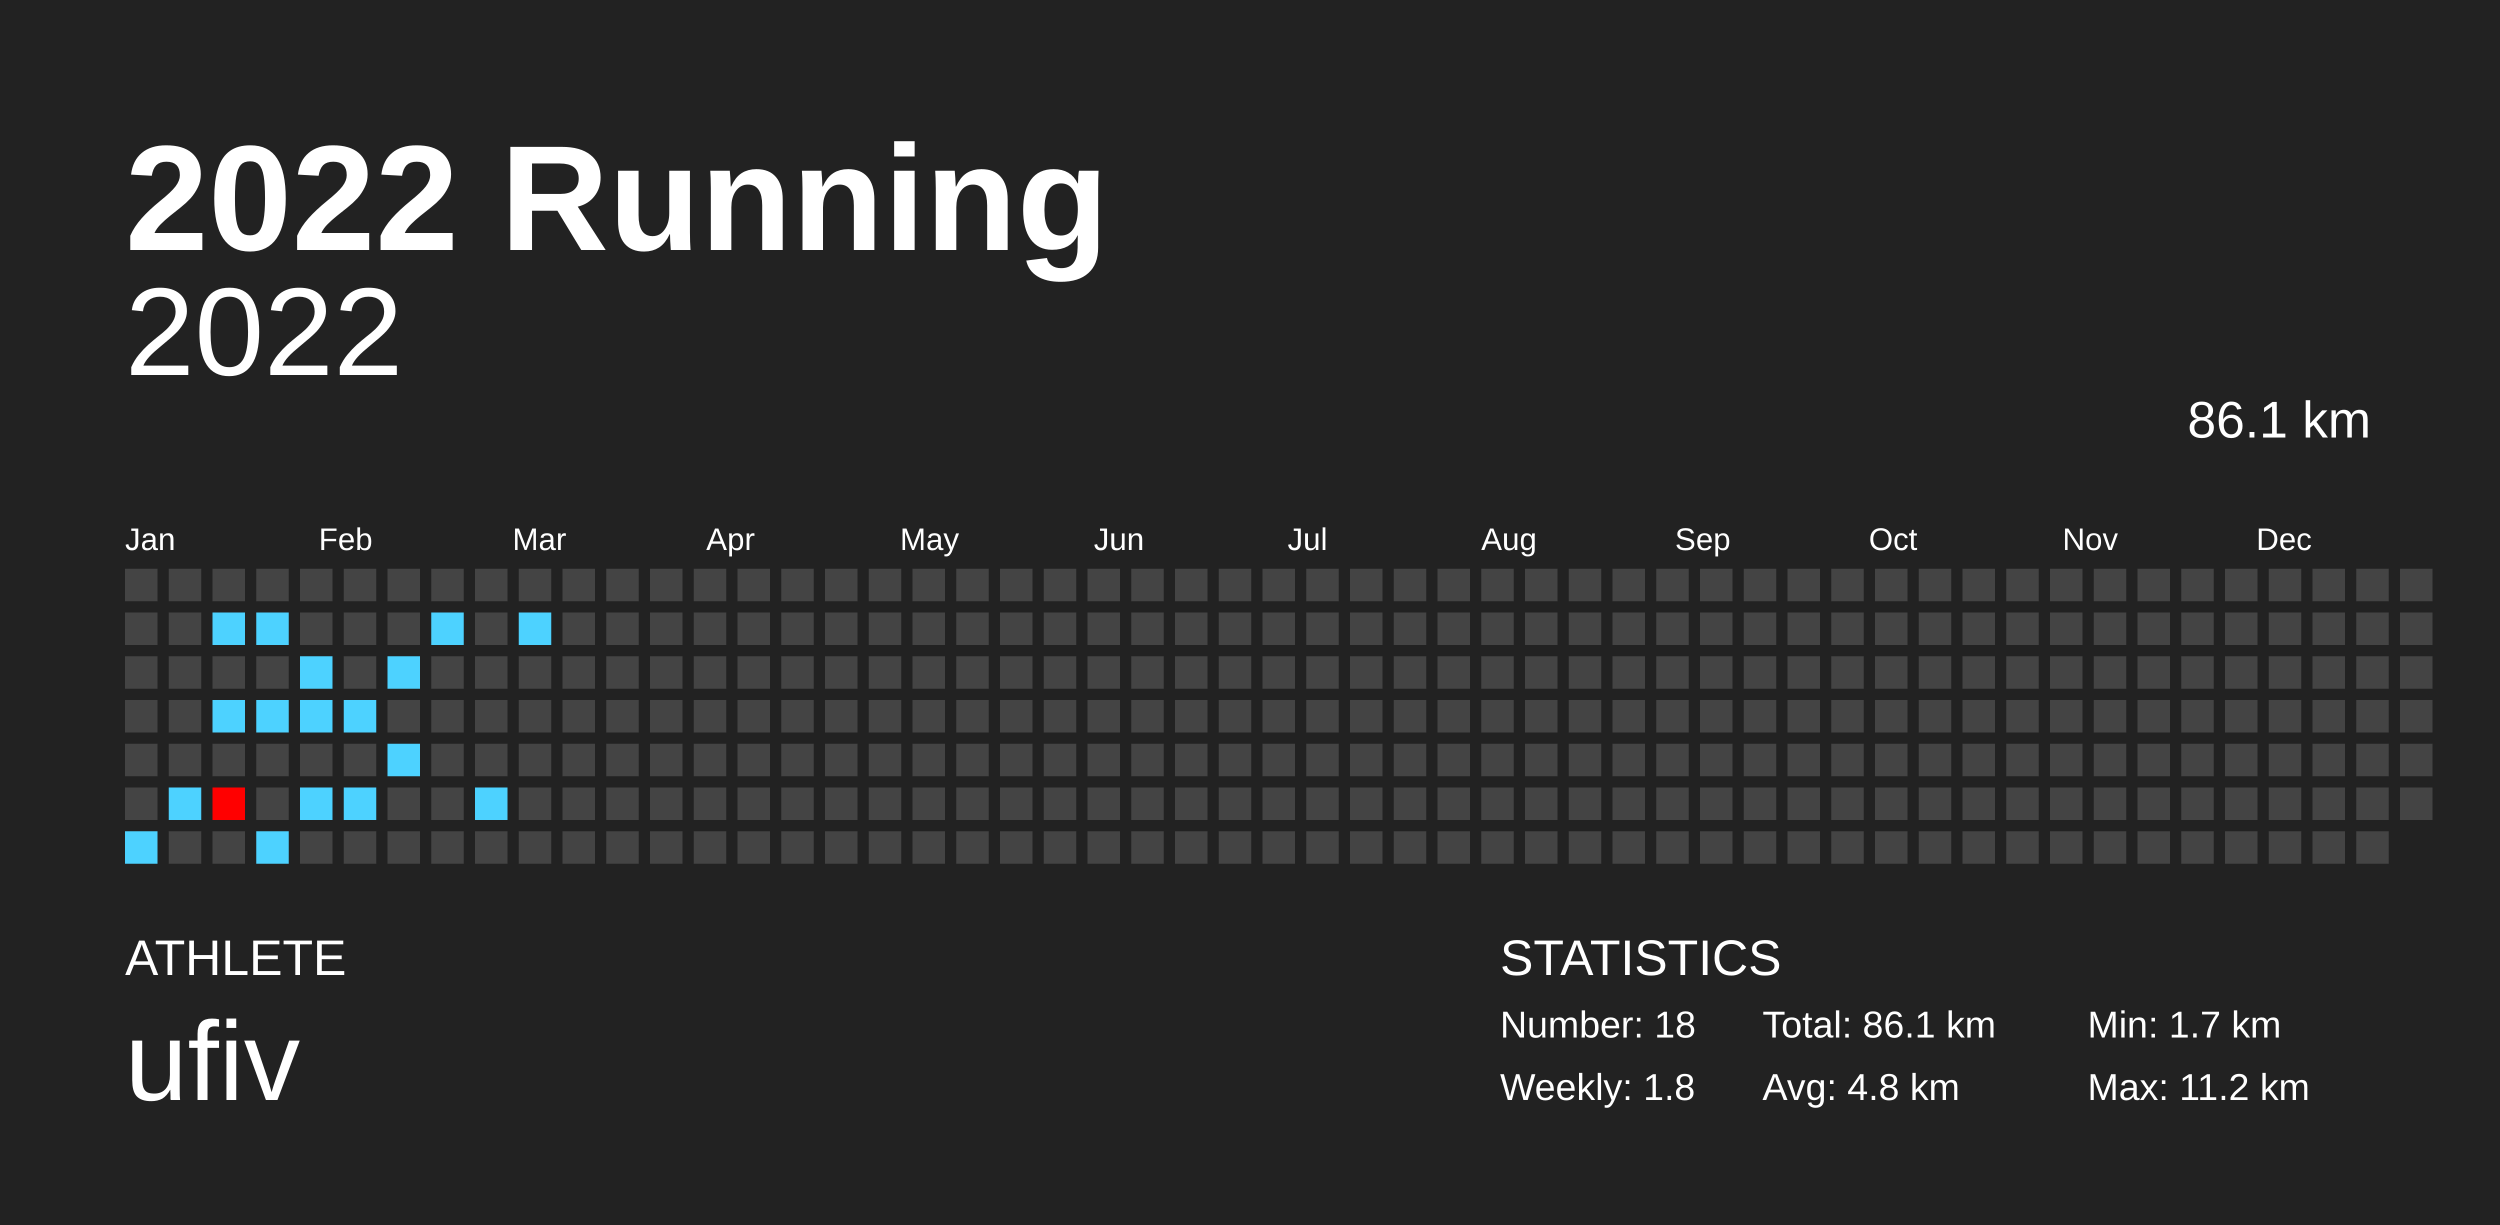
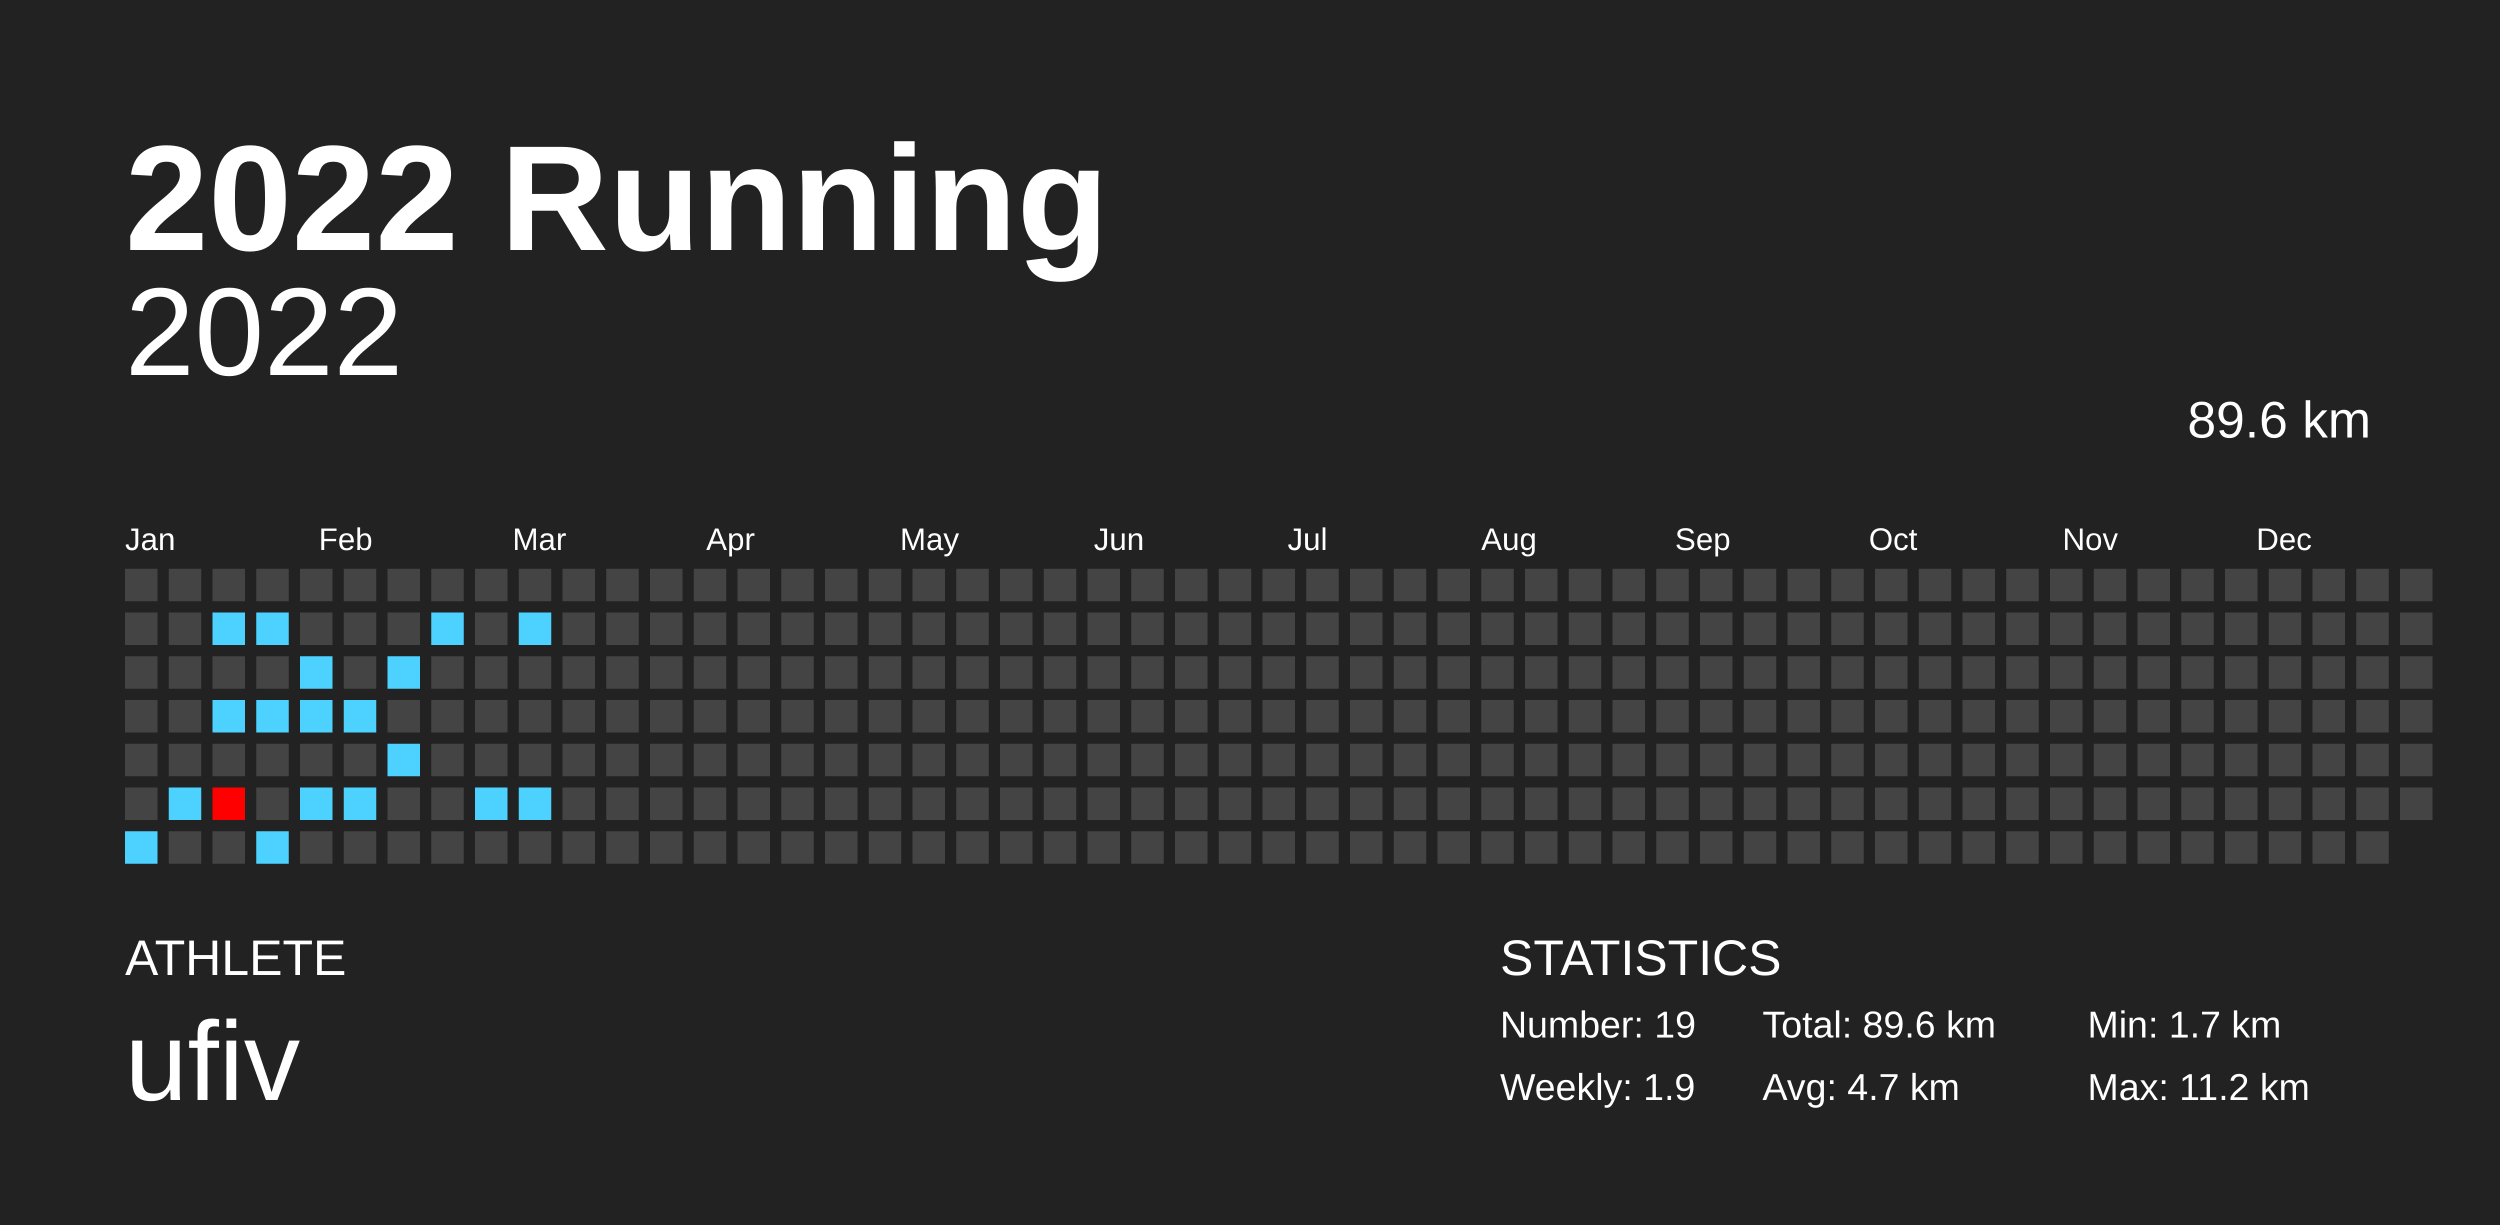
<svg xmlns="http://www.w3.org/2000/svg" baseProfile="full" height="98mm" version="1.1" viewBox="0,0,200,98" width="200mm">
  <defs />
  <rect fill="#222222" height="98" width="200" x="0" y="0" />
  <text fill="#FFFFFF" style="font-size:12px; font-family:Arial; font-weight:bold;" x="10" y="20">2022 Running</text>
  <text fill="#FFFFFF" style="font-size:4px; font-family:Arial" x="10" y="78">ATHLETE</text>
  <text fill="#FFFFFF" style="font-size:9px; font-family:Arial" x="10" y="88">ufiv</text>
  <text fill="#FFFFFF" style="font-size:4px; font-family:Arial" x="120" y="78">STATISTICS</text>
-   <text fill="#FFFFFF" style="font-size:3px; font-family:Arial" x="120" y="83">Number: 18</text>
-   <text fill="#FFFFFF" style="font-size:3px; font-family:Arial" x="120" y="88">Weekly: 1.8</text>
-   <text fill="#FFFFFF" style="font-size:3px; font-family:Arial" x="141" y="83">Total: 86.1 km</text>
-   <text fill="#FFFFFF" style="font-size:3px; font-family:Arial" x="141" y="88">Avg: 4.8 km</text>
+   <text fill="#FFFFFF" style="font-size:3px; font-family:Arial" x="120" y="83">Number: 19</text>
+   <text fill="#FFFFFF" style="font-size:3px; font-family:Arial" x="120" y="88">Weekly: 1.9</text>
+   <text fill="#FFFFFF" style="font-size:3px; font-family:Arial" x="141" y="83">Total: 89.6 km</text>
+   <text fill="#FFFFFF" style="font-size:3px; font-family:Arial" x="141" y="88">Avg: 4.7 km</text>
  <text fill="#FFFFFF" style="font-size:3px; font-family:Arial" x="167" y="83">Min: 1.7 km</text>
  <text fill="#FFFFFF" style="font-size:3px; font-family:Arial" x="167" y="88">Max: 11.2 km</text>
  <text alignment-baseline="hanging" fill="#FFFFFF" style="font-size:10.0px; font-family:Arial;" x="10" y="30">2022</text>
-   <text alignment-baseline="hanging" fill="#FFFFFF" style="font-size:4.125px; font-family:Arial;" x="175" y="35">86.1 km</text>
+   <text alignment-baseline="hanging" fill="#FFFFFF" style="font-size:4.125px; font-family:Arial;" x="175" y="35">89.6 km</text>
  <text fill="#FFFFFF" style="font-size:2.5px; font-family:Arial" x="10.0" y="44">Jan</text>
  <text fill="#FFFFFF" style="font-size:2.5px; font-family:Arial" x="25.5" y="44">Feb</text>
  <text fill="#FFFFFF" style="font-size:2.5px; font-family:Arial" x="41.0" y="44">Mar</text>
  <text fill="#FFFFFF" style="font-size:2.5px; font-family:Arial" x="56.5" y="44">Apr</text>
  <text fill="#FFFFFF" style="font-size:2.5px; font-family:Arial" x="72.0" y="44">May</text>
  <text fill="#FFFFFF" style="font-size:2.5px; font-family:Arial" x="87.5" y="44">Jun</text>
  <text fill="#FFFFFF" style="font-size:2.5px; font-family:Arial" x="103.0" y="44">Jul</text>
  <text fill="#FFFFFF" style="font-size:2.5px; font-family:Arial" x="118.5" y="44">Aug</text>
  <text fill="#FFFFFF" style="font-size:2.5px; font-family:Arial" x="134.0" y="44">Sep</text>
  <text fill="#FFFFFF" style="font-size:2.5px; font-family:Arial" x="149.5" y="44">Oct</text>
  <text fill="#FFFFFF" style="font-size:2.5px; font-family:Arial" x="165.0" y="44">Nov</text>
  <text fill="#FFFFFF" style="font-size:2.5px; font-family:Arial" x="180.5" y="44">Dec</text>
  <rect fill="#444444" height="2.6" width="2.6" x="10.0" y="45.5" />
  <rect fill="#444444" height="2.6" width="2.6" x="10.0" y="49.0" />
  <rect fill="#444444" height="2.6" width="2.6" x="10.0" y="52.5" />
  <rect fill="#444444" height="2.6" width="2.6" x="10.0" y="56.0" />
  <rect fill="#444444" height="2.6" width="2.6" x="10.0" y="59.5" />
  <rect fill="#444444" height="2.6" width="2.6" x="10.0" y="63.0" />
  <rect fill="#4dd2ff" height="2.6" width="2.6" x="10.0" y="66.5" />
  <rect fill="#444444" height="2.6" width="2.6" x="13.5" y="45.5" />
  <rect fill="#444444" height="2.6" width="2.6" x="13.5" y="49.0" />
  <rect fill="#444444" height="2.6" width="2.6" x="13.5" y="52.5" />
  <rect fill="#444444" height="2.6" width="2.6" x="13.5" y="56.0" />
  <rect fill="#444444" height="2.6" width="2.6" x="13.5" y="59.5" />
  <rect fill="#4dd2ff" height="2.6" width="2.6" x="13.5" y="63.0" />
  <rect fill="#444444" height="2.6" width="2.6" x="13.5" y="66.5" />
  <rect fill="#444444" height="2.6" width="2.6" x="17.0" y="45.5" />
  <rect fill="#4dd2ff" height="2.6" width="2.6" x="17.0" y="49.0" />
  <rect fill="#444444" height="2.6" width="2.6" x="17.0" y="52.5" />
  <rect fill="#4dd2ff" height="2.6" width="2.6" x="17.0" y="56.0" />
  <rect fill="#444444" height="2.6" width="2.6" x="17.0" y="59.5" />
  <rect fill="#ff0000" height="2.6" width="2.6" x="17.0" y="63.0" />
  <rect fill="#444444" height="2.6" width="2.6" x="17.0" y="66.5" />
  <rect fill="#444444" height="2.6" width="2.6" x="20.5" y="45.5" />
  <rect fill="#4dd2ff" height="2.6" width="2.6" x="20.5" y="49.0" />
  <rect fill="#444444" height="2.6" width="2.6" x="20.5" y="52.5" />
  <rect fill="#4dd2ff" height="2.6" width="2.6" x="20.5" y="56.0" />
  <rect fill="#444444" height="2.6" width="2.6" x="20.5" y="59.5" />
  <rect fill="#444444" height="2.6" width="2.6" x="20.5" y="63.0" />
  <rect fill="#4dd2ff" height="2.6" width="2.6" x="20.5" y="66.5" />
  <rect fill="#444444" height="2.6" width="2.6" x="24.0" y="45.5" />
  <rect fill="#444444" height="2.6" width="2.6" x="24.0" y="49.0" />
  <rect fill="#4dd2ff" height="2.6" width="2.6" x="24.0" y="52.5" />
  <rect fill="#4dd2ff" height="2.6" width="2.6" x="24.0" y="56.0" />
  <rect fill="#444444" height="2.6" width="2.6" x="24.0" y="59.5" />
  <rect fill="#4dd2ff" height="2.6" width="2.6" x="24.0" y="63.0" />
  <rect fill="#444444" height="2.6" width="2.6" x="24.0" y="66.5" />
  <rect fill="#444444" height="2.6" width="2.6" x="27.5" y="45.5" />
  <rect fill="#444444" height="2.6" width="2.6" x="27.5" y="49.0" />
  <rect fill="#444444" height="2.6" width="2.6" x="27.5" y="52.5" />
  <rect fill="#4dd2ff" height="2.6" width="2.6" x="27.5" y="56.0" />
  <rect fill="#444444" height="2.6" width="2.6" x="27.5" y="59.5" />
  <rect fill="#4dd2ff" height="2.6" width="2.6" x="27.5" y="63.0" />
  <rect fill="#444444" height="2.6" width="2.6" x="27.5" y="66.5" />
  <rect fill="#444444" height="2.6" width="2.6" x="31.0" y="45.5" />
  <rect fill="#444444" height="2.6" width="2.6" x="31.0" y="49.0" />
  <rect fill="#4dd2ff" height="2.6" width="2.6" x="31.0" y="52.5" />
  <rect fill="#444444" height="2.6" width="2.6" x="31.0" y="56.0" />
  <rect fill="#4dd2ff" height="2.6" width="2.6" x="31.0" y="59.5" />
  <rect fill="#444444" height="2.6" width="2.6" x="31.0" y="63.0" />
  <rect fill="#444444" height="2.6" width="2.6" x="31.0" y="66.5" />
  <rect fill="#444444" height="2.6" width="2.6" x="34.5" y="45.5" />
  <rect fill="#4dd2ff" height="2.6" width="2.6" x="34.5" y="49.0" />
  <rect fill="#444444" height="2.6" width="2.6" x="34.5" y="52.5" />
  <rect fill="#444444" height="2.6" width="2.6" x="34.5" y="56.0" />
  <rect fill="#444444" height="2.6" width="2.6" x="34.5" y="59.5" />
  <rect fill="#444444" height="2.6" width="2.6" x="34.5" y="63.0" />
  <rect fill="#444444" height="2.6" width="2.6" x="34.5" y="66.5" />
  <rect fill="#444444" height="2.6" width="2.6" x="38.0" y="45.5" />
  <rect fill="#444444" height="2.6" width="2.6" x="38.0" y="49.0" />
  <rect fill="#444444" height="2.6" width="2.6" x="38.0" y="52.5" />
  <rect fill="#444444" height="2.6" width="2.6" x="38.0" y="56.0" />
  <rect fill="#444444" height="2.6" width="2.6" x="38.0" y="59.5" />
  <rect fill="#4dd2ff" height="2.6" width="2.6" x="38.0" y="63.0" />
  <rect fill="#444444" height="2.6" width="2.6" x="38.0" y="66.5" />
  <rect fill="#444444" height="2.6" width="2.6" x="41.5" y="45.5" />
  <rect fill="#4dd2ff" height="2.6" width="2.6" x="41.5" y="49.0" />
  <rect fill="#444444" height="2.6" width="2.6" x="41.5" y="52.5" />
  <rect fill="#444444" height="2.6" width="2.6" x="41.5" y="56.0" />
  <rect fill="#444444" height="2.6" width="2.6" x="41.5" y="59.5" />
-   <rect fill="#444444" height="2.6" width="2.6" x="41.5" y="63.0" />
+   <rect fill="#4dd2ff" height="2.6" width="2.6" x="41.5" y="63.0" />
  <rect fill="#444444" height="2.6" width="2.6" x="41.5" y="66.5" />
  <rect fill="#444444" height="2.6" width="2.6" x="45.0" y="45.5" />
  <rect fill="#444444" height="2.6" width="2.6" x="45.0" y="49.0" />
  <rect fill="#444444" height="2.6" width="2.6" x="45.0" y="52.5" />
  <rect fill="#444444" height="2.6" width="2.6" x="45.0" y="56.0" />
  <rect fill="#444444" height="2.6" width="2.6" x="45.0" y="59.5" />
  <rect fill="#444444" height="2.6" width="2.6" x="45.0" y="63.0" />
  <rect fill="#444444" height="2.6" width="2.6" x="45.0" y="66.5" />
  <rect fill="#444444" height="2.6" width="2.6" x="48.5" y="45.5" />
  <rect fill="#444444" height="2.6" width="2.6" x="48.5" y="49.0" />
  <rect fill="#444444" height="2.6" width="2.6" x="48.5" y="52.5" />
  <rect fill="#444444" height="2.6" width="2.6" x="48.5" y="56.0" />
  <rect fill="#444444" height="2.6" width="2.6" x="48.5" y="59.5" />
  <rect fill="#444444" height="2.6" width="2.6" x="48.5" y="63.0" />
  <rect fill="#444444" height="2.6" width="2.6" x="48.5" y="66.5" />
  <rect fill="#444444" height="2.6" width="2.6" x="52.0" y="45.5" />
  <rect fill="#444444" height="2.6" width="2.6" x="52.0" y="49.0" />
  <rect fill="#444444" height="2.6" width="2.6" x="52.0" y="52.5" />
  <rect fill="#444444" height="2.6" width="2.6" x="52.0" y="56.0" />
  <rect fill="#444444" height="2.6" width="2.6" x="52.0" y="59.5" />
  <rect fill="#444444" height="2.6" width="2.6" x="52.0" y="63.0" />
  <rect fill="#444444" height="2.6" width="2.6" x="52.0" y="66.5" />
  <rect fill="#444444" height="2.6" width="2.6" x="55.5" y="45.5" />
  <rect fill="#444444" height="2.6" width="2.6" x="55.5" y="49.0" />
  <rect fill="#444444" height="2.6" width="2.6" x="55.5" y="52.5" />
  <rect fill="#444444" height="2.6" width="2.6" x="55.5" y="56.0" />
  <rect fill="#444444" height="2.6" width="2.6" x="55.5" y="59.5" />
  <rect fill="#444444" height="2.6" width="2.6" x="55.5" y="63.0" />
  <rect fill="#444444" height="2.6" width="2.6" x="55.5" y="66.5" />
  <rect fill="#444444" height="2.6" width="2.6" x="59.0" y="45.5" />
  <rect fill="#444444" height="2.6" width="2.6" x="59.0" y="49.0" />
  <rect fill="#444444" height="2.6" width="2.6" x="59.0" y="52.5" />
  <rect fill="#444444" height="2.6" width="2.6" x="59.0" y="56.0" />
  <rect fill="#444444" height="2.6" width="2.6" x="59.0" y="59.5" />
  <rect fill="#444444" height="2.6" width="2.6" x="59.0" y="63.0" />
  <rect fill="#444444" height="2.6" width="2.6" x="59.0" y="66.5" />
  <rect fill="#444444" height="2.6" width="2.6" x="62.5" y="45.5" />
  <rect fill="#444444" height="2.6" width="2.6" x="62.5" y="49.0" />
  <rect fill="#444444" height="2.6" width="2.6" x="62.5" y="52.5" />
  <rect fill="#444444" height="2.6" width="2.6" x="62.5" y="56.0" />
  <rect fill="#444444" height="2.6" width="2.6" x="62.5" y="59.5" />
  <rect fill="#444444" height="2.6" width="2.6" x="62.5" y="63.0" />
  <rect fill="#444444" height="2.6" width="2.6" x="62.5" y="66.5" />
  <rect fill="#444444" height="2.6" width="2.6" x="66.0" y="45.5" />
  <rect fill="#444444" height="2.6" width="2.6" x="66.0" y="49.0" />
  <rect fill="#444444" height="2.6" width="2.6" x="66.0" y="52.5" />
  <rect fill="#444444" height="2.6" width="2.6" x="66.0" y="56.0" />
  <rect fill="#444444" height="2.6" width="2.6" x="66.0" y="59.5" />
  <rect fill="#444444" height="2.6" width="2.6" x="66.0" y="63.0" />
  <rect fill="#444444" height="2.6" width="2.6" x="66.0" y="66.5" />
  <rect fill="#444444" height="2.6" width="2.6" x="69.5" y="45.5" />
  <rect fill="#444444" height="2.6" width="2.6" x="69.5" y="49.0" />
  <rect fill="#444444" height="2.6" width="2.6" x="69.5" y="52.5" />
  <rect fill="#444444" height="2.6" width="2.6" x="69.5" y="56.0" />
  <rect fill="#444444" height="2.6" width="2.6" x="69.5" y="59.5" />
  <rect fill="#444444" height="2.6" width="2.6" x="69.5" y="63.0" />
  <rect fill="#444444" height="2.6" width="2.6" x="69.5" y="66.5" />
  <rect fill="#444444" height="2.6" width="2.6" x="73.0" y="45.5" />
  <rect fill="#444444" height="2.6" width="2.6" x="73.0" y="49.0" />
  <rect fill="#444444" height="2.6" width="2.6" x="73.0" y="52.5" />
  <rect fill="#444444" height="2.6" width="2.6" x="73.0" y="56.0" />
  <rect fill="#444444" height="2.6" width="2.6" x="73.0" y="59.5" />
  <rect fill="#444444" height="2.6" width="2.6" x="73.0" y="63.0" />
  <rect fill="#444444" height="2.6" width="2.6" x="73.0" y="66.5" />
  <rect fill="#444444" height="2.6" width="2.6" x="76.5" y="45.5" />
  <rect fill="#444444" height="2.6" width="2.6" x="76.5" y="49.0" />
  <rect fill="#444444" height="2.6" width="2.6" x="76.5" y="52.5" />
  <rect fill="#444444" height="2.6" width="2.6" x="76.5" y="56.0" />
  <rect fill="#444444" height="2.6" width="2.6" x="76.5" y="59.5" />
  <rect fill="#444444" height="2.6" width="2.6" x="76.5" y="63.0" />
  <rect fill="#444444" height="2.6" width="2.6" x="76.5" y="66.5" />
  <rect fill="#444444" height="2.6" width="2.6" x="80.0" y="45.5" />
  <rect fill="#444444" height="2.6" width="2.6" x="80.0" y="49.0" />
  <rect fill="#444444" height="2.6" width="2.6" x="80.0" y="52.5" />
  <rect fill="#444444" height="2.6" width="2.6" x="80.0" y="56.0" />
  <rect fill="#444444" height="2.6" width="2.6" x="80.0" y="59.5" />
  <rect fill="#444444" height="2.6" width="2.6" x="80.0" y="63.0" />
  <rect fill="#444444" height="2.6" width="2.6" x="80.0" y="66.5" />
  <rect fill="#444444" height="2.6" width="2.6" x="83.5" y="45.5" />
  <rect fill="#444444" height="2.6" width="2.6" x="83.5" y="49.0" />
  <rect fill="#444444" height="2.6" width="2.6" x="83.5" y="52.5" />
  <rect fill="#444444" height="2.6" width="2.6" x="83.5" y="56.0" />
  <rect fill="#444444" height="2.6" width="2.6" x="83.5" y="59.5" />
  <rect fill="#444444" height="2.6" width="2.6" x="83.5" y="63.0" />
  <rect fill="#444444" height="2.6" width="2.6" x="83.5" y="66.5" />
  <rect fill="#444444" height="2.6" width="2.6" x="87.0" y="45.5" />
  <rect fill="#444444" height="2.6" width="2.6" x="87.0" y="49.0" />
  <rect fill="#444444" height="2.6" width="2.6" x="87.0" y="52.5" />
  <rect fill="#444444" height="2.6" width="2.6" x="87.0" y="56.0" />
  <rect fill="#444444" height="2.6" width="2.6" x="87.0" y="59.5" />
  <rect fill="#444444" height="2.6" width="2.6" x="87.0" y="63.0" />
  <rect fill="#444444" height="2.6" width="2.6" x="87.0" y="66.5" />
  <rect fill="#444444" height="2.6" width="2.6" x="90.5" y="45.5" />
  <rect fill="#444444" height="2.6" width="2.6" x="90.5" y="49.0" />
  <rect fill="#444444" height="2.6" width="2.6" x="90.5" y="52.5" />
  <rect fill="#444444" height="2.6" width="2.6" x="90.5" y="56.0" />
  <rect fill="#444444" height="2.6" width="2.6" x="90.5" y="59.5" />
  <rect fill="#444444" height="2.6" width="2.6" x="90.5" y="63.0" />
  <rect fill="#444444" height="2.6" width="2.6" x="90.5" y="66.5" />
  <rect fill="#444444" height="2.6" width="2.6" x="94.0" y="45.5" />
  <rect fill="#444444" height="2.6" width="2.6" x="94.0" y="49.0" />
  <rect fill="#444444" height="2.6" width="2.6" x="94.0" y="52.5" />
  <rect fill="#444444" height="2.6" width="2.6" x="94.0" y="56.0" />
  <rect fill="#444444" height="2.6" width="2.6" x="94.0" y="59.5" />
  <rect fill="#444444" height="2.6" width="2.6" x="94.0" y="63.0" />
  <rect fill="#444444" height="2.6" width="2.6" x="94.0" y="66.5" />
  <rect fill="#444444" height="2.6" width="2.6" x="97.5" y="45.5" />
  <rect fill="#444444" height="2.6" width="2.6" x="97.5" y="49.0" />
  <rect fill="#444444" height="2.6" width="2.6" x="97.5" y="52.5" />
  <rect fill="#444444" height="2.6" width="2.6" x="97.5" y="56.0" />
  <rect fill="#444444" height="2.6" width="2.6" x="97.5" y="59.5" />
  <rect fill="#444444" height="2.6" width="2.6" x="97.5" y="63.0" />
  <rect fill="#444444" height="2.6" width="2.6" x="97.5" y="66.5" />
  <rect fill="#444444" height="2.6" width="2.6" x="101.0" y="45.5" />
  <rect fill="#444444" height="2.6" width="2.6" x="101.0" y="49.0" />
  <rect fill="#444444" height="2.6" width="2.6" x="101.0" y="52.5" />
  <rect fill="#444444" height="2.6" width="2.6" x="101.0" y="56.0" />
  <rect fill="#444444" height="2.6" width="2.6" x="101.0" y="59.5" />
  <rect fill="#444444" height="2.6" width="2.6" x="101.0" y="63.0" />
  <rect fill="#444444" height="2.6" width="2.6" x="101.0" y="66.5" />
  <rect fill="#444444" height="2.6" width="2.6" x="104.5" y="45.5" />
  <rect fill="#444444" height="2.6" width="2.6" x="104.5" y="49.0" />
  <rect fill="#444444" height="2.6" width="2.6" x="104.5" y="52.5" />
  <rect fill="#444444" height="2.6" width="2.6" x="104.5" y="56.0" />
  <rect fill="#444444" height="2.6" width="2.6" x="104.5" y="59.5" />
  <rect fill="#444444" height="2.6" width="2.6" x="104.5" y="63.0" />
  <rect fill="#444444" height="2.6" width="2.6" x="104.5" y="66.5" />
  <rect fill="#444444" height="2.6" width="2.6" x="108.0" y="45.5" />
  <rect fill="#444444" height="2.6" width="2.6" x="108.0" y="49.0" />
  <rect fill="#444444" height="2.6" width="2.6" x="108.0" y="52.5" />
  <rect fill="#444444" height="2.6" width="2.6" x="108.0" y="56.0" />
  <rect fill="#444444" height="2.6" width="2.6" x="108.0" y="59.5" />
  <rect fill="#444444" height="2.6" width="2.6" x="108.0" y="63.0" />
  <rect fill="#444444" height="2.6" width="2.6" x="108.0" y="66.5" />
  <rect fill="#444444" height="2.6" width="2.6" x="111.5" y="45.5" />
  <rect fill="#444444" height="2.6" width="2.6" x="111.5" y="49.0" />
  <rect fill="#444444" height="2.6" width="2.6" x="111.5" y="52.5" />
  <rect fill="#444444" height="2.6" width="2.6" x="111.5" y="56.0" />
  <rect fill="#444444" height="2.6" width="2.6" x="111.5" y="59.5" />
  <rect fill="#444444" height="2.6" width="2.6" x="111.5" y="63.0" />
  <rect fill="#444444" height="2.6" width="2.6" x="111.5" y="66.5" />
  <rect fill="#444444" height="2.6" width="2.6" x="115.0" y="45.5" />
  <rect fill="#444444" height="2.6" width="2.6" x="115.0" y="49.0" />
  <rect fill="#444444" height="2.6" width="2.6" x="115.0" y="52.5" />
  <rect fill="#444444" height="2.6" width="2.6" x="115.0" y="56.0" />
  <rect fill="#444444" height="2.6" width="2.6" x="115.0" y="59.5" />
  <rect fill="#444444" height="2.6" width="2.6" x="115.0" y="63.0" />
  <rect fill="#444444" height="2.6" width="2.6" x="115.0" y="66.5" />
  <rect fill="#444444" height="2.6" width="2.6" x="118.5" y="45.5" />
  <rect fill="#444444" height="2.6" width="2.6" x="118.5" y="49.0" />
  <rect fill="#444444" height="2.6" width="2.6" x="118.5" y="52.5" />
  <rect fill="#444444" height="2.6" width="2.6" x="118.5" y="56.0" />
  <rect fill="#444444" height="2.6" width="2.6" x="118.5" y="59.5" />
  <rect fill="#444444" height="2.6" width="2.6" x="118.5" y="63.0" />
  <rect fill="#444444" height="2.6" width="2.6" x="118.5" y="66.5" />
  <rect fill="#444444" height="2.6" width="2.6" x="122.0" y="45.5" />
  <rect fill="#444444" height="2.6" width="2.6" x="122.0" y="49.0" />
  <rect fill="#444444" height="2.6" width="2.6" x="122.0" y="52.5" />
  <rect fill="#444444" height="2.6" width="2.6" x="122.0" y="56.0" />
  <rect fill="#444444" height="2.6" width="2.6" x="122.0" y="59.5" />
  <rect fill="#444444" height="2.6" width="2.6" x="122.0" y="63.0" />
  <rect fill="#444444" height="2.6" width="2.6" x="122.0" y="66.5" />
  <rect fill="#444444" height="2.6" width="2.6" x="125.5" y="45.5" />
  <rect fill="#444444" height="2.6" width="2.6" x="125.5" y="49.0" />
  <rect fill="#444444" height="2.6" width="2.6" x="125.5" y="52.5" />
  <rect fill="#444444" height="2.6" width="2.6" x="125.5" y="56.0" />
  <rect fill="#444444" height="2.6" width="2.6" x="125.5" y="59.5" />
  <rect fill="#444444" height="2.6" width="2.6" x="125.5" y="63.0" />
  <rect fill="#444444" height="2.6" width="2.6" x="125.5" y="66.5" />
  <rect fill="#444444" height="2.6" width="2.6" x="129.0" y="45.5" />
  <rect fill="#444444" height="2.6" width="2.6" x="129.0" y="49.0" />
  <rect fill="#444444" height="2.6" width="2.6" x="129.0" y="52.5" />
  <rect fill="#444444" height="2.6" width="2.6" x="129.0" y="56.0" />
  <rect fill="#444444" height="2.6" width="2.6" x="129.0" y="59.5" />
  <rect fill="#444444" height="2.6" width="2.6" x="129.0" y="63.0" />
  <rect fill="#444444" height="2.6" width="2.6" x="129.0" y="66.5" />
  <rect fill="#444444" height="2.6" width="2.6" x="132.5" y="45.5" />
  <rect fill="#444444" height="2.6" width="2.6" x="132.5" y="49.0" />
  <rect fill="#444444" height="2.6" width="2.6" x="132.5" y="52.5" />
  <rect fill="#444444" height="2.6" width="2.6" x="132.5" y="56.0" />
  <rect fill="#444444" height="2.6" width="2.6" x="132.5" y="59.5" />
  <rect fill="#444444" height="2.6" width="2.6" x="132.5" y="63.0" />
  <rect fill="#444444" height="2.6" width="2.6" x="132.5" y="66.5" />
  <rect fill="#444444" height="2.6" width="2.6" x="136.0" y="45.5" />
  <rect fill="#444444" height="2.6" width="2.6" x="136.0" y="49.0" />
  <rect fill="#444444" height="2.6" width="2.6" x="136.0" y="52.5" />
  <rect fill="#444444" height="2.6" width="2.6" x="136.0" y="56.0" />
  <rect fill="#444444" height="2.6" width="2.6" x="136.0" y="59.5" />
  <rect fill="#444444" height="2.6" width="2.6" x="136.0" y="63.0" />
  <rect fill="#444444" height="2.6" width="2.6" x="136.0" y="66.5" />
  <rect fill="#444444" height="2.6" width="2.6" x="139.5" y="45.5" />
  <rect fill="#444444" height="2.6" width="2.6" x="139.5" y="49.0" />
  <rect fill="#444444" height="2.6" width="2.6" x="139.5" y="52.5" />
  <rect fill="#444444" height="2.6" width="2.6" x="139.5" y="56.0" />
  <rect fill="#444444" height="2.6" width="2.6" x="139.5" y="59.5" />
  <rect fill="#444444" height="2.6" width="2.6" x="139.5" y="63.0" />
  <rect fill="#444444" height="2.6" width="2.6" x="139.5" y="66.5" />
  <rect fill="#444444" height="2.6" width="2.6" x="143.0" y="45.5" />
  <rect fill="#444444" height="2.6" width="2.6" x="143.0" y="49.0" />
  <rect fill="#444444" height="2.6" width="2.6" x="143.0" y="52.5" />
  <rect fill="#444444" height="2.6" width="2.6" x="143.0" y="56.0" />
  <rect fill="#444444" height="2.6" width="2.6" x="143.0" y="59.5" />
  <rect fill="#444444" height="2.6" width="2.6" x="143.0" y="63.0" />
  <rect fill="#444444" height="2.6" width="2.6" x="143.0" y="66.5" />
  <rect fill="#444444" height="2.6" width="2.6" x="146.5" y="45.5" />
  <rect fill="#444444" height="2.6" width="2.6" x="146.5" y="49.0" />
  <rect fill="#444444" height="2.6" width="2.6" x="146.5" y="52.5" />
  <rect fill="#444444" height="2.6" width="2.6" x="146.5" y="56.0" />
  <rect fill="#444444" height="2.6" width="2.6" x="146.5" y="59.5" />
  <rect fill="#444444" height="2.6" width="2.6" x="146.5" y="63.0" />
  <rect fill="#444444" height="2.6" width="2.6" x="146.5" y="66.5" />
  <rect fill="#444444" height="2.6" width="2.6" x="150.0" y="45.5" />
  <rect fill="#444444" height="2.6" width="2.6" x="150.0" y="49.0" />
  <rect fill="#444444" height="2.6" width="2.6" x="150.0" y="52.5" />
  <rect fill="#444444" height="2.6" width="2.6" x="150.0" y="56.0" />
  <rect fill="#444444" height="2.6" width="2.6" x="150.0" y="59.5" />
  <rect fill="#444444" height="2.6" width="2.6" x="150.0" y="63.0" />
  <rect fill="#444444" height="2.6" width="2.6" x="150.0" y="66.5" />
  <rect fill="#444444" height="2.6" width="2.6" x="153.5" y="45.5" />
  <rect fill="#444444" height="2.6" width="2.6" x="153.5" y="49.0" />
  <rect fill="#444444" height="2.6" width="2.6" x="153.5" y="52.5" />
  <rect fill="#444444" height="2.6" width="2.6" x="153.5" y="56.0" />
  <rect fill="#444444" height="2.6" width="2.6" x="153.5" y="59.5" />
  <rect fill="#444444" height="2.6" width="2.6" x="153.5" y="63.0" />
  <rect fill="#444444" height="2.6" width="2.6" x="153.5" y="66.5" />
  <rect fill="#444444" height="2.6" width="2.6" x="157.0" y="45.5" />
  <rect fill="#444444" height="2.6" width="2.6" x="157.0" y="49.0" />
  <rect fill="#444444" height="2.6" width="2.6" x="157.0" y="52.5" />
  <rect fill="#444444" height="2.6" width="2.6" x="157.0" y="56.0" />
  <rect fill="#444444" height="2.6" width="2.6" x="157.0" y="59.5" />
  <rect fill="#444444" height="2.6" width="2.6" x="157.0" y="63.0" />
  <rect fill="#444444" height="2.6" width="2.6" x="157.0" y="66.5" />
  <rect fill="#444444" height="2.6" width="2.6" x="160.5" y="45.5" />
  <rect fill="#444444" height="2.6" width="2.6" x="160.5" y="49.0" />
  <rect fill="#444444" height="2.6" width="2.6" x="160.5" y="52.5" />
  <rect fill="#444444" height="2.6" width="2.6" x="160.5" y="56.0" />
  <rect fill="#444444" height="2.6" width="2.6" x="160.5" y="59.5" />
  <rect fill="#444444" height="2.6" width="2.6" x="160.5" y="63.0" />
  <rect fill="#444444" height="2.6" width="2.6" x="160.5" y="66.5" />
  <rect fill="#444444" height="2.6" width="2.6" x="164.0" y="45.5" />
  <rect fill="#444444" height="2.6" width="2.6" x="164.0" y="49.0" />
  <rect fill="#444444" height="2.6" width="2.6" x="164.0" y="52.5" />
  <rect fill="#444444" height="2.6" width="2.6" x="164.0" y="56.0" />
  <rect fill="#444444" height="2.6" width="2.6" x="164.0" y="59.5" />
  <rect fill="#444444" height="2.6" width="2.6" x="164.0" y="63.0" />
  <rect fill="#444444" height="2.6" width="2.6" x="164.0" y="66.5" />
  <rect fill="#444444" height="2.6" width="2.6" x="167.5" y="45.5" />
  <rect fill="#444444" height="2.6" width="2.6" x="167.5" y="49.0" />
  <rect fill="#444444" height="2.6" width="2.6" x="167.5" y="52.5" />
  <rect fill="#444444" height="2.6" width="2.6" x="167.5" y="56.0" />
  <rect fill="#444444" height="2.6" width="2.6" x="167.5" y="59.5" />
  <rect fill="#444444" height="2.6" width="2.6" x="167.5" y="63.0" />
  <rect fill="#444444" height="2.6" width="2.6" x="167.5" y="66.5" />
  <rect fill="#444444" height="2.6" width="2.6" x="171.0" y="45.5" />
  <rect fill="#444444" height="2.6" width="2.6" x="171.0" y="49.0" />
  <rect fill="#444444" height="2.6" width="2.6" x="171.0" y="52.5" />
  <rect fill="#444444" height="2.6" width="2.6" x="171.0" y="56.0" />
  <rect fill="#444444" height="2.6" width="2.6" x="171.0" y="59.5" />
  <rect fill="#444444" height="2.6" width="2.6" x="171.0" y="63.0" />
  <rect fill="#444444" height="2.6" width="2.6" x="171.0" y="66.5" />
  <rect fill="#444444" height="2.6" width="2.6" x="174.5" y="45.5" />
  <rect fill="#444444" height="2.6" width="2.6" x="174.5" y="49.0" />
  <rect fill="#444444" height="2.6" width="2.6" x="174.5" y="52.5" />
  <rect fill="#444444" height="2.6" width="2.6" x="174.5" y="56.0" />
  <rect fill="#444444" height="2.6" width="2.6" x="174.5" y="59.5" />
  <rect fill="#444444" height="2.6" width="2.6" x="174.5" y="63.0" />
  <rect fill="#444444" height="2.6" width="2.6" x="174.5" y="66.5" />
  <rect fill="#444444" height="2.6" width="2.6" x="178.0" y="45.5" />
  <rect fill="#444444" height="2.6" width="2.6" x="178.0" y="49.0" />
  <rect fill="#444444" height="2.6" width="2.6" x="178.0" y="52.5" />
  <rect fill="#444444" height="2.6" width="2.6" x="178.0" y="56.0" />
  <rect fill="#444444" height="2.6" width="2.6" x="178.0" y="59.5" />
  <rect fill="#444444" height="2.6" width="2.6" x="178.0" y="63.0" />
  <rect fill="#444444" height="2.6" width="2.6" x="178.0" y="66.5" />
  <rect fill="#444444" height="2.6" width="2.6" x="181.5" y="45.5" />
  <rect fill="#444444" height="2.6" width="2.6" x="181.5" y="49.0" />
  <rect fill="#444444" height="2.6" width="2.6" x="181.5" y="52.5" />
  <rect fill="#444444" height="2.6" width="2.6" x="181.5" y="56.0" />
  <rect fill="#444444" height="2.6" width="2.6" x="181.5" y="59.5" />
  <rect fill="#444444" height="2.6" width="2.6" x="181.5" y="63.0" />
  <rect fill="#444444" height="2.6" width="2.6" x="181.5" y="66.5" />
  <rect fill="#444444" height="2.6" width="2.6" x="185.0" y="45.5" />
  <rect fill="#444444" height="2.6" width="2.6" x="185.0" y="49.0" />
  <rect fill="#444444" height="2.6" width="2.6" x="185.0" y="52.5" />
  <rect fill="#444444" height="2.6" width="2.6" x="185.0" y="56.0" />
  <rect fill="#444444" height="2.6" width="2.6" x="185.0" y="59.5" />
  <rect fill="#444444" height="2.6" width="2.6" x="185.0" y="63.0" />
  <rect fill="#444444" height="2.6" width="2.6" x="185.0" y="66.5" />
  <rect fill="#444444" height="2.6" width="2.6" x="188.5" y="45.5" />
  <rect fill="#444444" height="2.6" width="2.6" x="188.5" y="49.0" />
  <rect fill="#444444" height="2.6" width="2.6" x="188.5" y="52.5" />
  <rect fill="#444444" height="2.6" width="2.6" x="188.5" y="56.0" />
  <rect fill="#444444" height="2.6" width="2.6" x="188.5" y="59.5" />
  <rect fill="#444444" height="2.6" width="2.6" x="188.5" y="63.0" />
  <rect fill="#444444" height="2.6" width="2.6" x="188.5" y="66.5" />
  <rect fill="#444444" height="2.6" width="2.6" x="192.0" y="45.5" />
  <rect fill="#444444" height="2.6" width="2.6" x="192.0" y="49.0" />
  <rect fill="#444444" height="2.6" width="2.6" x="192.0" y="52.5" />
  <rect fill="#444444" height="2.6" width="2.6" x="192.0" y="56.0" />
  <rect fill="#444444" height="2.6" width="2.6" x="192.0" y="59.5" />
  <rect fill="#444444" height="2.6" width="2.6" x="192.0" y="63.0" />
</svg>
